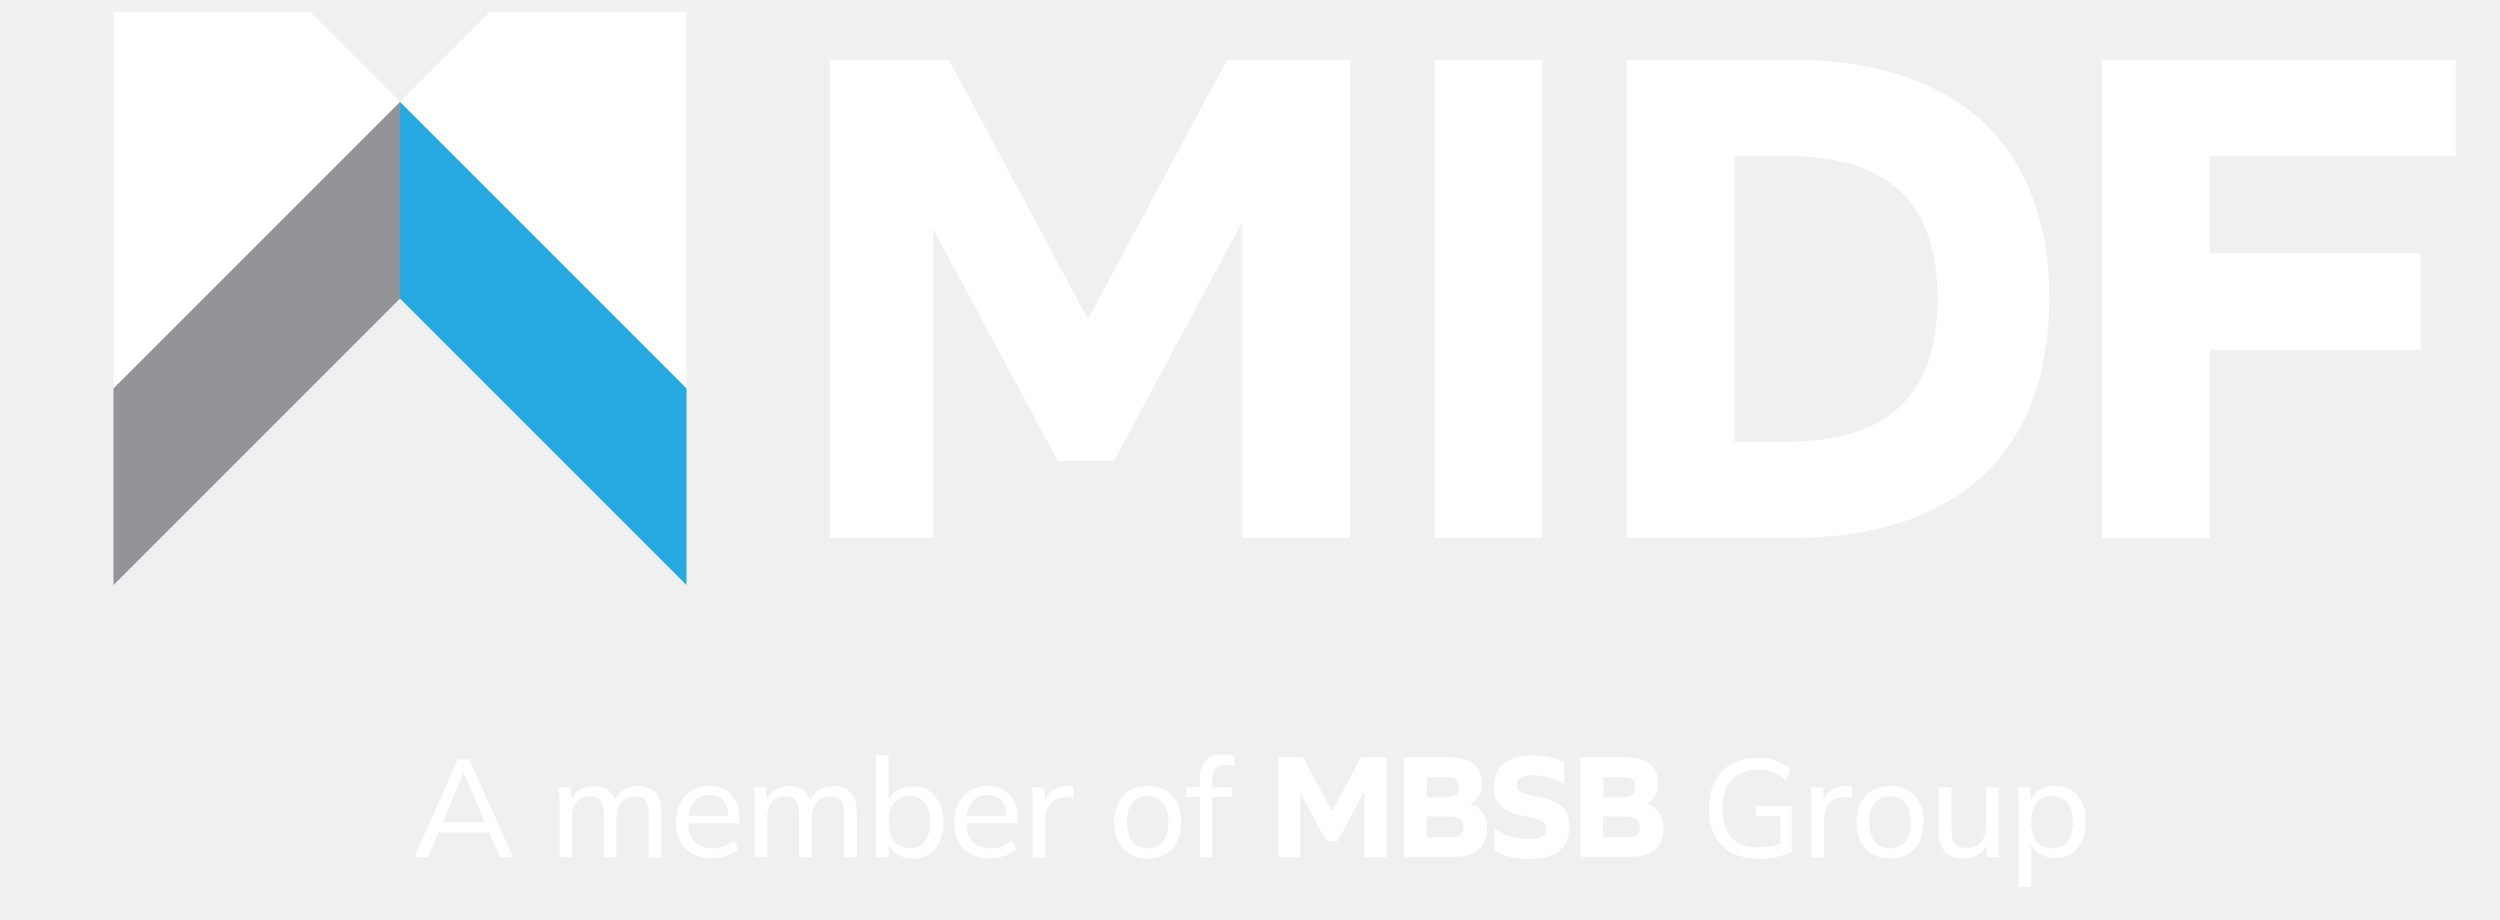
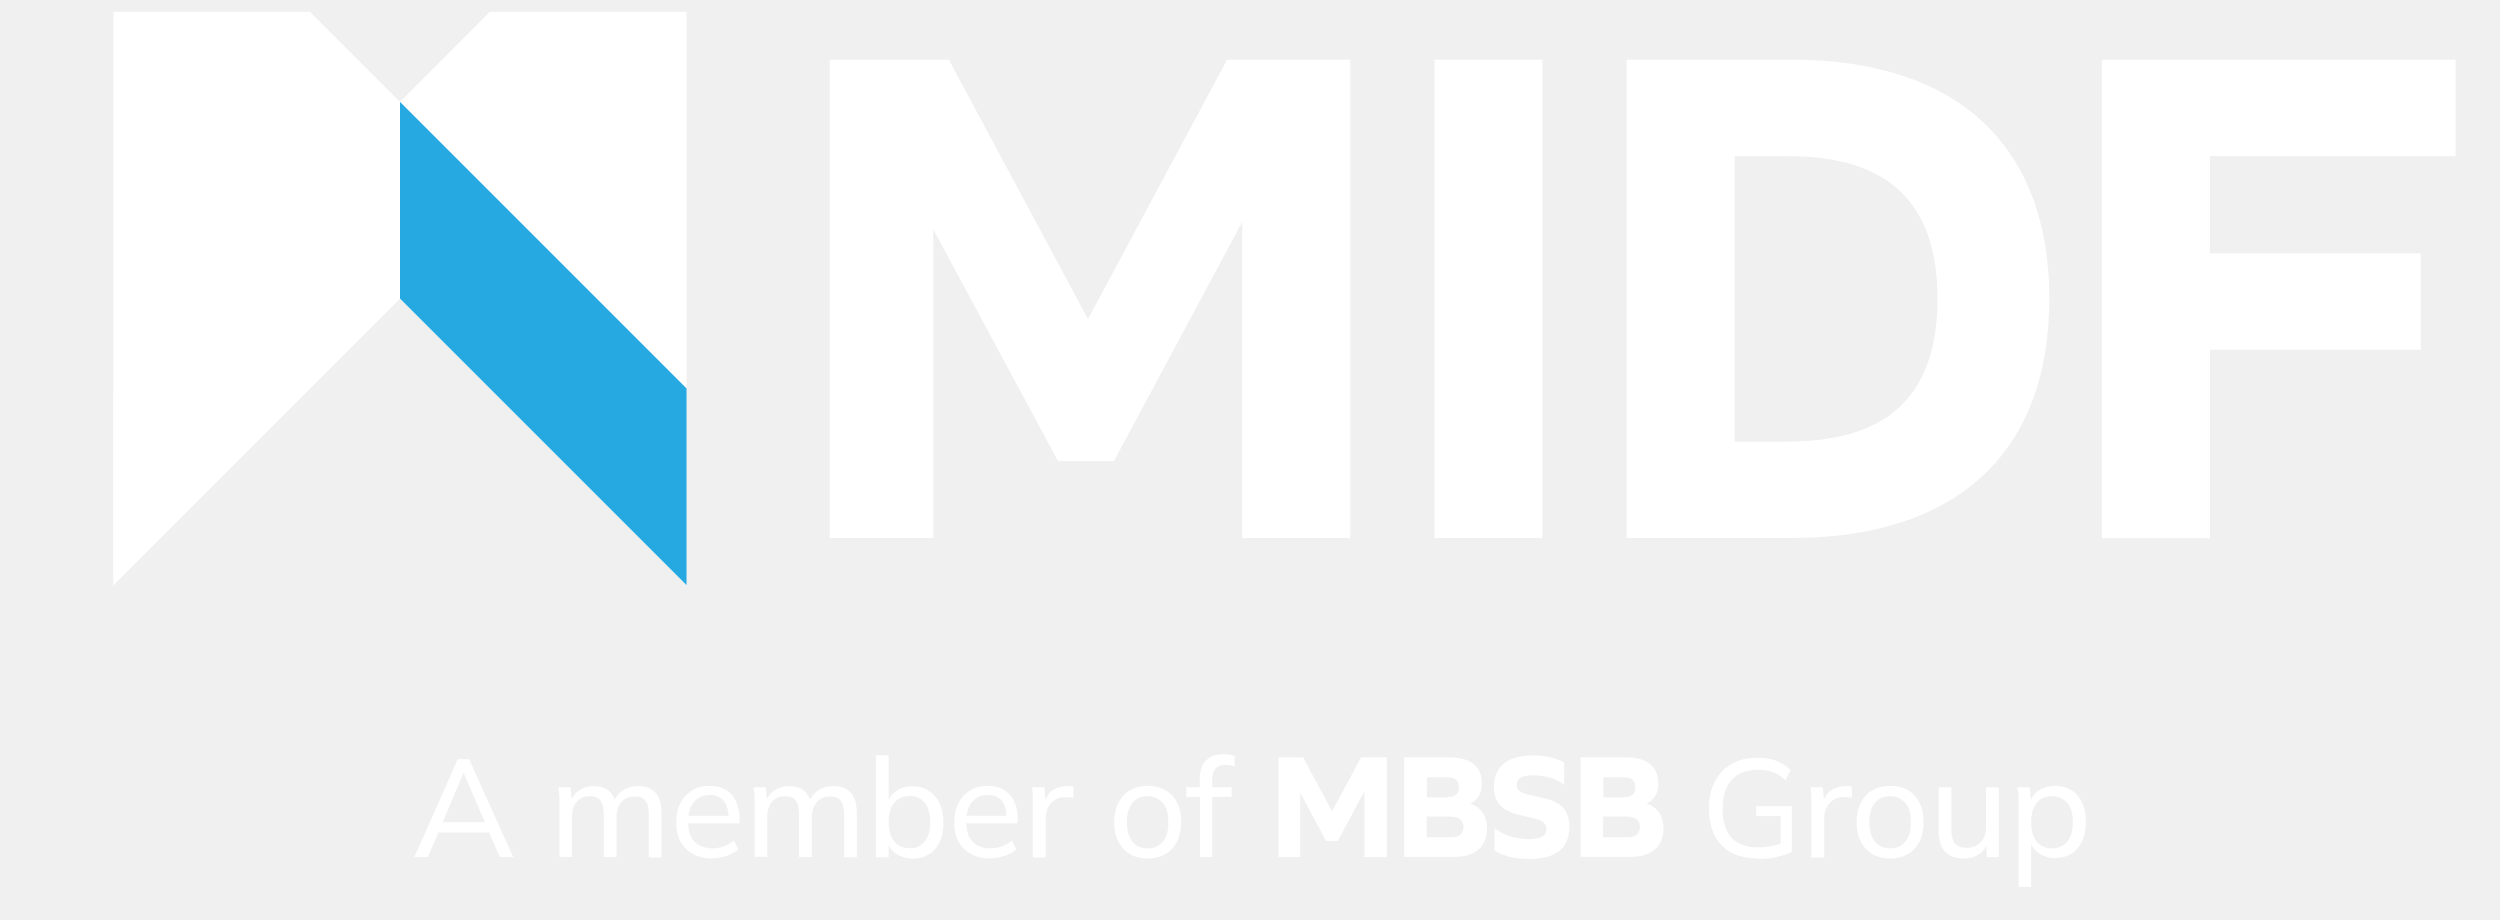
<svg xmlns="http://www.w3.org/2000/svg" id="Layer_1" data-name="Layer 1" width="106" height="39" viewBox="0 0 106 38">
  <defs>
    <style>.cls-1{fill:#fff}</style>
  </defs>
  <path class="cls-1" d="M16.96 12.16V3.82L20.77 0h8.34v24.31L16.96 12.16zm0 0V3.82L13.14 0H4.81v24.31l12.15-12.15z" />
  <path fill="#26a9e0" d="M16.96 12.16V3.82l12.15 12.15v8.34L16.96 12.16z" />
-   <path fill="#929497" d="M16.96 12.16V3.82L4.81 15.97v8.34l12.15-12.15z" />
+   <path fill="#FFFFFF" d="M16.96 12.16V3.82L4.81 15.97v8.34l12.15-12.15z" />
  <path class="cls-1" d="M35.19 2.03h5.04l5.9 11 5.9-11h5.22v20.28h-4.58V8.91l-5.44 10.14h-2.37l-5.29-9.83v13.09h-4.39V2.03zm25.63 0h4.58v20.28h-4.58V2.03zm8.15 0h6.98c7.07 0 10.94 3.66 10.94 10.14s-3.87 10.14-10.94 10.14h-6.98V2.03zm6.85 16.19c4.3 0 6.33-2.03 6.33-6.05s-2.03-6.05-6.33-6.05h-2.27v12.11h2.27zm13.3-16.19h15v4.09H93.7v4.12h8.94v4.09H93.7v7.99h-4.58V2.03zM17.57 35.84l1.84-4.15h.48l1.87 4.15h-.57l-.51-1.18.24.14h-2.53l.26-.14-.51 1.18h-.56zm2.07-3.54l-.92 2.18-.14-.12h2.14l-.11.12-.94-2.18h-.02zm4.08 3.54v-2.26c0-.11 0-.23-.01-.35s-.02-.24-.04-.35h.52l.06.64h-.07c.08-.22.2-.39.38-.51s.38-.18.62-.18.44.06.6.17c.16.12.26.3.32.54h-.09c.07-.22.21-.39.39-.52.19-.13.41-.19.66-.19.33 0 .57.1.74.29s.25.49.25.89v1.84h-.54v-1.81c0-.27-.05-.47-.14-.59-.09-.12-.24-.18-.45-.18-.24 0-.43.08-.57.24-.14.16-.21.38-.21.66v1.67h-.54v-1.81c0-.27-.05-.47-.14-.59-.09-.12-.24-.18-.45-.18-.24 0-.43.08-.56.24-.14.16-.2.38-.2.66v1.67h-.54zm6.48.06c-.47 0-.84-.14-1.12-.41-.27-.27-.41-.64-.41-1.12 0-.31.06-.59.18-.82s.29-.41.5-.54c.21-.13.46-.19.74-.19s.5.06.69.17c.19.12.33.28.43.49.1.21.15.46.15.75v.18h-2.27v-.32h1.9l-.1.08c0-.31-.07-.54-.2-.71-.14-.17-.33-.25-.6-.25-.29 0-.51.1-.67.3s-.24.47-.24.81v.05c0 .36.09.63.27.82.18.18.43.28.74.28.18 0 .34-.03.49-.08.15-.05.3-.14.44-.25l.18.37c-.13.12-.3.22-.5.28-.2.07-.41.1-.62.1zm1.8-.06v-2.26c0-.11 0-.23-.01-.35s-.02-.24-.04-.35h.52l.06.64h-.07c.08-.22.2-.39.38-.51s.38-.18.62-.18.44.06.6.17c.16.12.26.3.32.54h-.09c.07-.22.21-.39.39-.52.19-.13.41-.19.66-.19.33 0 .57.1.74.29s.25.49.25.89v1.84h-.54v-1.81c0-.27-.05-.47-.14-.59-.09-.12-.24-.18-.45-.18-.24 0-.43.08-.57.24-.14.16-.21.38-.21.66v1.67h-.54v-1.81c0-.27-.05-.47-.14-.59-.09-.12-.24-.18-.45-.18-.24 0-.43.08-.56.24-.14.16-.2.38-.2.66v1.67h-.54zm6.68.06c-.26 0-.49-.07-.68-.2a.918.918 0 01-.38-.54h.06v.69h-.54v-4.33h.54v2.05h-.06c.07-.23.2-.41.39-.54s.42-.19.68-.19.49.06.69.19c.2.12.35.3.46.53.11.23.16.5.16.82s-.05.59-.16.82c-.11.23-.26.41-.46.53-.2.12-.43.18-.69.18zm-.12-.43c.27 0 .48-.09.64-.28.16-.19.24-.46.24-.83s-.08-.64-.24-.83c-.16-.19-.38-.28-.64-.28s-.49.09-.64.28c-.16.18-.24.46-.24.82s.08.64.24.83c.16.19.37.28.64.28zm3.43.43c-.47 0-.84-.14-1.12-.41-.27-.27-.41-.64-.41-1.12 0-.31.06-.59.18-.82s.29-.41.5-.54c.21-.13.46-.19.74-.19s.5.06.69.17c.19.12.33.28.43.49.1.21.15.46.15.75v.18h-2.27v-.32h1.9l-.1.08c0-.31-.07-.54-.2-.71-.14-.17-.33-.25-.6-.25-.29 0-.51.1-.67.3s-.24.47-.24.81v.05c0 .36.09.63.27.82.18.18.43.28.74.28.18 0 .34-.03.49-.08.15-.05.3-.14.44-.25l.18.37c-.13.12-.3.22-.5.28-.2.07-.41.1-.62.1zm1.8-.06v-2.6c0-.12-.02-.24-.03-.36h.52l.06.74h-.09c.04-.17.11-.32.2-.44.1-.12.21-.21.35-.26s.28-.09.42-.09h.16c.04 0 .09.01.13.03v.48c-.07-.02-.12-.04-.17-.04h-.18a.783.783 0 00-.72.43c-.06.13-.1.27-.1.42v1.71h-.54zm4.87.06c-.29 0-.54-.06-.75-.19a1.2 1.2 0 01-.49-.53c-.12-.23-.18-.5-.18-.82s.06-.59.18-.82c.12-.23.28-.41.49-.53.21-.12.46-.19.75-.19s.54.06.76.19c.21.12.38.3.49.53.12.23.17.5.17.82s-.06.59-.17.82c-.12.23-.28.41-.49.53-.21.12-.47.19-.76.19zm0-.43c.27 0 .48-.09.64-.28.16-.19.24-.46.24-.83s-.08-.64-.24-.82c-.16-.18-.37-.28-.64-.28s-.49.09-.64.28c-.16.18-.24.46-.24.82s.08.64.24.83c.16.19.37.28.64.28zm2.22.37v-2.55h-.58v-.41h.72l-.15.14v-.48c0-.35.09-.61.26-.79.17-.18.42-.27.75-.27.08 0 .16 0 .25.02.09.01.16.03.22.06V32s-.11-.04-.18-.05c-.07-.01-.14-.02-.21-.02-.12 0-.22.02-.31.07a.43.43 0 00-.19.21.9.9 0 00-.06.36v.42l-.08-.11h.9v.41h-.82v2.55h-.54zm3.32-4.23h1.05l1.23 2.29 1.23-2.29h1.09v4.23h-.95v-2.79l-1.13 2.11h-.49l-1.1-2.05v2.73h-.92v-4.23zm5.34 0h1.89c.92 0 1.4.38 1.4 1.1 0 .42-.16.7-.49.86.47.17.71.53.71 1.06 0 .78-.51 1.2-1.4 1.2h-2.11V31.6zm1.81 1.69c.35 0 .51-.14.51-.42s-.15-.42-.49-.42h-.87v.85h.86zm.16 1.7c.38 0 .54-.15.54-.44s-.18-.44-.61-.44h-.95V35h1.02zm1.86.56v-.95c.38.31.92.47 1.46.47.49 0 .74-.13.74-.44 0-.22-.13-.35-.6-.46l-.52-.12c-.78-.18-1.11-.55-1.11-1.2 0-.88.61-1.33 1.67-1.33.53 0 1 .11 1.31.3v.94c-.36-.26-.81-.4-1.3-.4s-.71.13-.71.42c0 .22.15.33.61.43l.54.12c.76.17 1.08.54 1.08 1.22 0 .92-.6 1.36-1.69 1.36-.61 0-1.15-.13-1.48-.36zm3.65-3.95h1.89c.92 0 1.4.38 1.4 1.1 0 .42-.16.7-.49.86.47.17.71.53.71 1.06 0 .78-.51 1.2-1.4 1.2h-2.11V31.6zm1.81 1.69c.35 0 .51-.14.51-.42s-.15-.42-.49-.42h-.87v.85h.86zm.16 1.7c.38 0 .54-.15.54-.44s-.18-.44-.61-.44h-.95V35h1.02zm5.55.9c-.46 0-.84-.09-1.15-.26a1.7 1.7 0 01-.7-.73c-.15-.32-.23-.7-.23-1.14s.08-.82.25-1.14.4-.56.71-.74.68-.26 1.11-.26c.3 0 .57.04.79.13s.42.21.6.38l-.21.44c-.13-.11-.25-.2-.36-.26s-.24-.11-.37-.14-.28-.04-.45-.04c-.48 0-.85.14-1.11.43-.26.29-.38.69-.38 1.22s.12.94.37 1.22.63.42 1.15.42c.18 0 .36-.02.54-.05.18-.04.35-.09.51-.15l-.11.28V34.1h-1.04v-.42h1.51v1.94c-.18.09-.39.16-.65.22s-.52.08-.78.08zm2.26-.06v-2.6c0-.12-.02-.24-.03-.36h.52l.06.74h-.09c.04-.17.11-.32.2-.44.1-.12.21-.21.35-.26s.28-.09.42-.09h.16c.04 0 .09.01.13.03v.48c-.07-.02-.12-.04-.17-.04h-.18a.783.783 0 00-.72.43c-.06.13-.1.27-.1.42v1.71h-.54zm3.34.06c-.29 0-.54-.06-.75-.19a1.2 1.2 0 01-.49-.53c-.12-.23-.18-.5-.18-.82s.06-.59.18-.82c.12-.23.28-.41.49-.53.21-.12.46-.19.75-.19s.54.06.76.19c.21.12.38.3.49.53.12.23.17.5.17.82s-.06.59-.17.82c-.12.23-.28.41-.49.53-.21.12-.47.19-.76.19zm0-.43c.27 0 .48-.09.64-.28.16-.19.24-.46.24-.83s-.08-.64-.24-.82c-.16-.18-.37-.28-.64-.28s-.49.09-.64.28c-.16.18-.24.46-.24.82s.08.64.24.83c.16.19.37.28.64.28zm3.13.43c-.36 0-.62-.1-.8-.29-.18-.19-.27-.49-.27-.89v-1.84h.54v1.82c0 .26.05.45.16.57.11.12.27.18.49.18.24 0 .44-.08.59-.24.15-.16.23-.38.23-.65v-1.68h.54v2.96h-.52v-.65h.08c-.08.22-.21.4-.39.52-.18.12-.39.19-.64.19zm2.32 1.21v-3.53c0-.11 0-.23-.01-.35 0-.12-.02-.24-.04-.35h.52l.06.68h-.06c.06-.23.18-.41.38-.54s.42-.2.69-.2.49.06.69.18c.2.12.35.3.46.53.11.23.16.5.16.82s-.05.59-.16.82c-.11.23-.26.41-.46.53-.2.12-.43.18-.69.18s-.49-.07-.68-.2a.99.99 0 01-.39-.53h.06v1.95h-.54zM87 35.47c.27 0 .49-.09.65-.28.16-.19.24-.46.24-.83s-.08-.64-.24-.82c-.16-.18-.38-.28-.65-.28s-.49.09-.64.28c-.16.18-.24.46-.24.82s.08.64.24.83c.16.19.37.28.64.28z" />
</svg>
